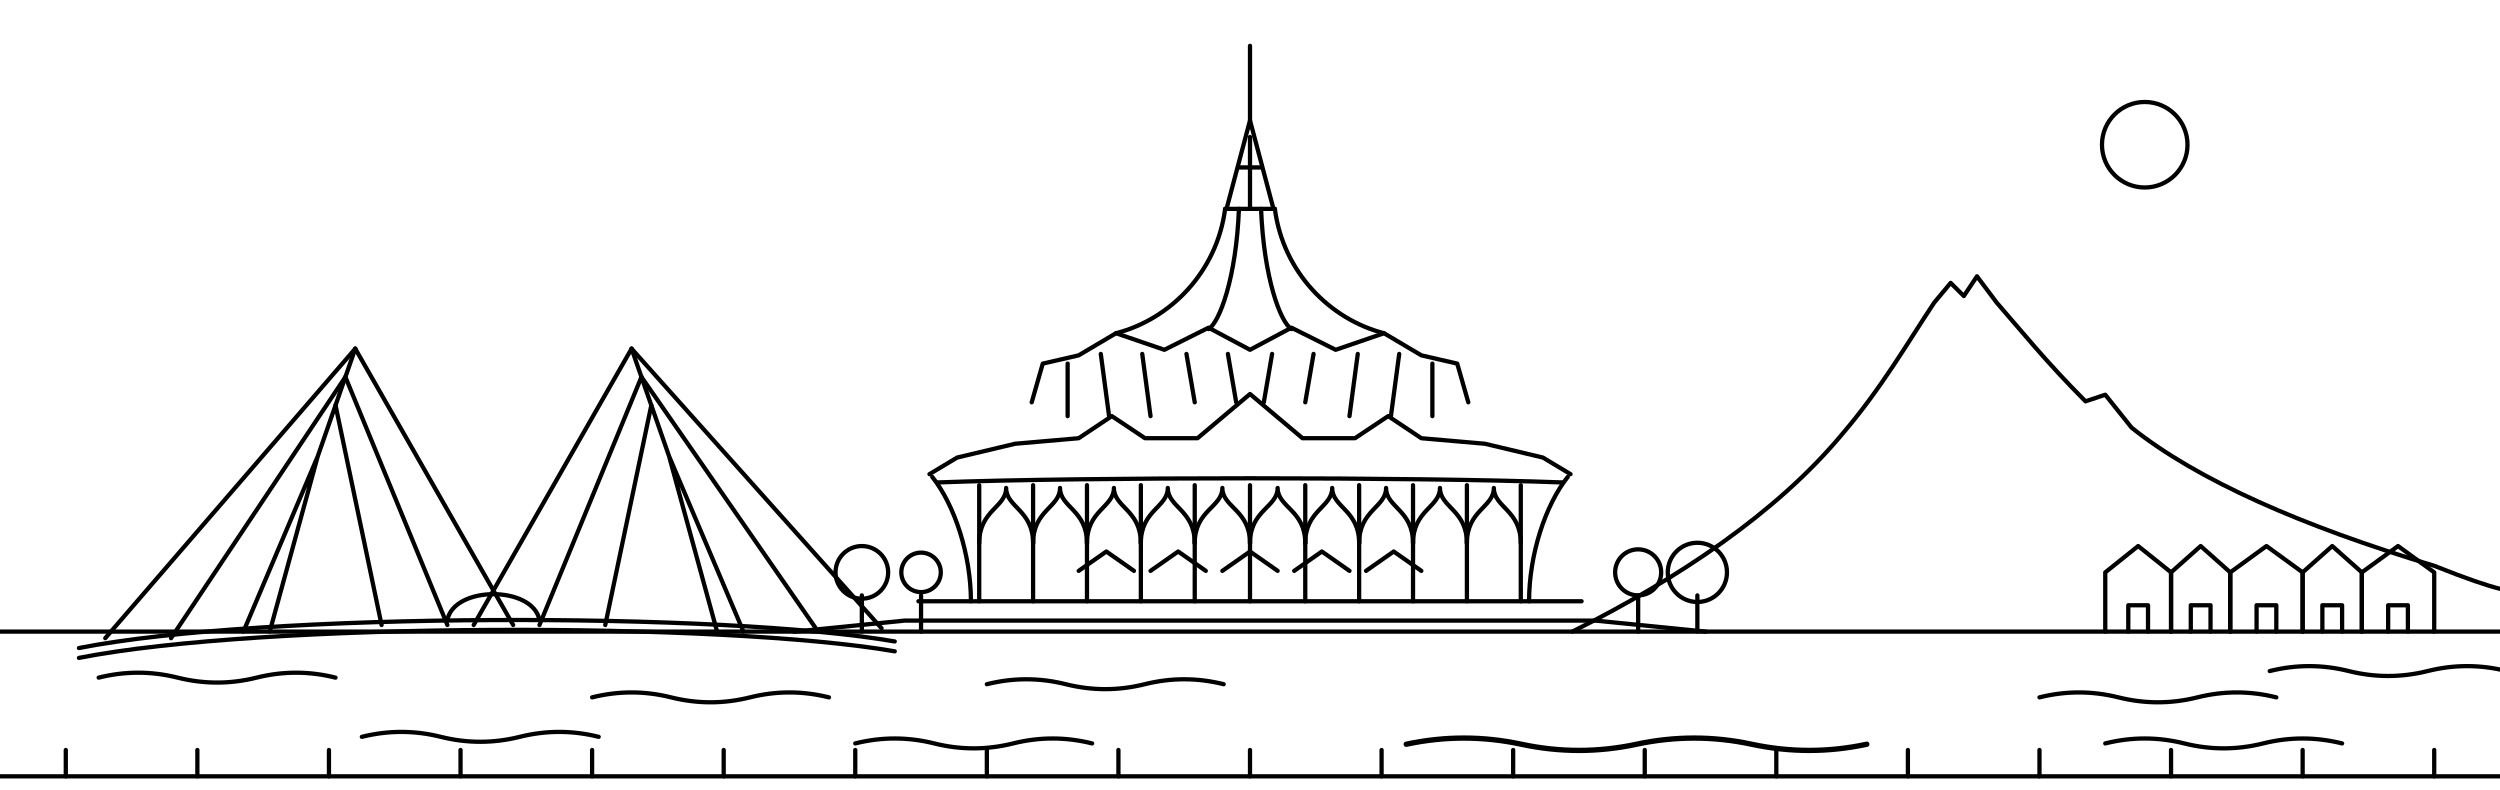
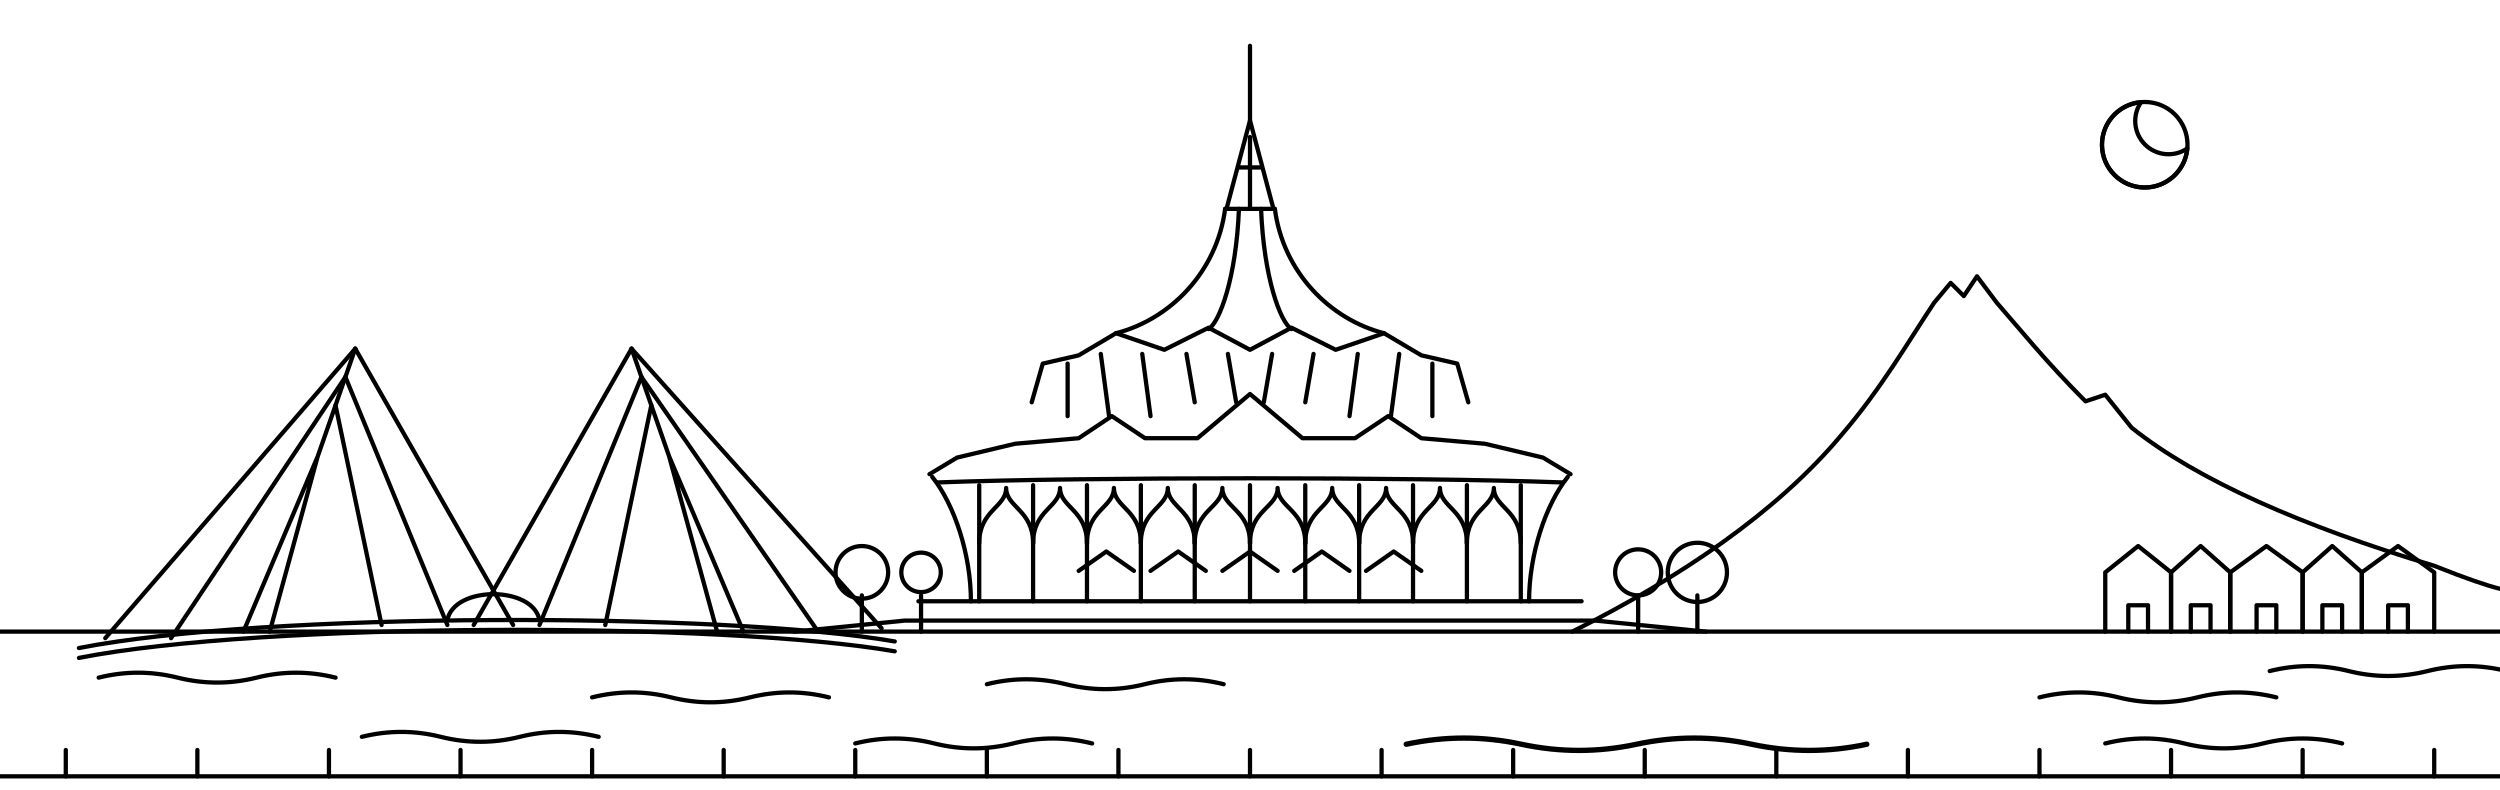
<svg xmlns="http://www.w3.org/2000/svg" class="hero-art" viewBox="0 0 760 240" aria-hidden="true" focusable="false" fill="none" stroke="currentColor" stroke-width="1.3" stroke-linecap="round" stroke-linejoin="round">
  <g class="art-hills">
    <path class="art-peak" d="M478 192 C 510 176, 540 156, 560 132 C 572 118, 580 104, 588 92 L 593 86 L 597 90 L 601 84 L 607 92 C 614 100, 622 110, 634 122 L 640 120 L 648 130 C 668 146, 700 160, 740 172 C 750 176, 756 178, 760 179" />
  </g>
  <g class="art-bridge">
    <path d="M24 197 C 80 186, 220 186, 272 195" />
    <path d="M24 200 C 80 189, 220 189, 272 198" />
    <path d="M136 188.5 C 138 178, 162 178, 164 188.5" />
    <path class="art-mast" d="M74 192 L96.6 138.7 L82 192 M96.6 138.7 L108 106" />
    <path class="art-mast" d="M218 192 L203.4 138.7 L226 192 M203.4 138.7 L192 106" />
    <g class="art-cables">
      <line x1="102.0" y1="123.2" x2="116.0" y2="190" />
      <line x1="105.0" y1="114.6" x2="136.0" y2="190" />
      <line x1="108.0" y1="106.0" x2="156.0" y2="190" />
      <line x1="105.0" y1="114.6" x2="52.0" y2="194" />
      <line x1="108.0" y1="106.0" x2="32.0" y2="194" />
      <line x1="198.0" y1="123.2" x2="184.0" y2="190" />
      <line x1="195.0" y1="114.6" x2="164.0" y2="190" />
      <line x1="192.0" y1="106.0" x2="144.0" y2="190" />
      <line x1="195.0" y1="114.6" x2="248.0" y2="191" />
      <line x1="192.0" y1="106.0" x2="268.0" y2="191" />
    </g>
  </g>
  <g class="dun" transform="translate(380.0 0.5) scale(0.42)" vector-effect="non-scaling-stroke">
    <path d="M0 32 L0 86" vector-effect="non-scaling-stroke" />
    <path d="M-17 150 L0 86 L17 150" vector-effect="non-scaling-stroke" />
    <path d="M-18 150 L18 150" vector-effect="non-scaling-stroke" />
    <path d="M0 98 L0 150 M-8 120 L8 120" vector-effect="non-scaling-stroke" />
    <path d="M-18 150 C -24 196, -58 230, -97 240" vector-effect="non-scaling-stroke" />
    <path d="M18 150 C 24 196, 58 230, 97 240" vector-effect="non-scaling-stroke" />
    <path d="M-8 150 C -10 200, -22 232, -30 237 M8 150 C 10 200, 22 232, 30 237" vector-effect="non-scaling-stroke" />
    <path d="M-158.0 290.0 L-150.0 262.0 L-124.0 256.0 L-97.0 240.0 L-62.0 252.0 L-30.0 236.0 L0.0 252.0 L0.0 252.0 L30.0 236.0 L62.0 252.0 L97.0 240.0 L124.0 256.0 L150.0 262.0 L158.0 290.0" vector-effect="non-scaling-stroke" />
    <path d="M-16 255 L-10 290" vector-effect="non-scaling-stroke" />
    <path d="M16 255 L10 290" vector-effect="non-scaling-stroke" />
    <path d="M-46 255 L-40 290" vector-effect="non-scaling-stroke" />
    <path d="M46 255 L40 290" vector-effect="non-scaling-stroke" />
    <path d="M-78 255 L-72 300" vector-effect="non-scaling-stroke" />
    <path d="M78 255 L72 300" vector-effect="non-scaling-stroke" />
    <path d="M-108 255 L-102 300" vector-effect="non-scaling-stroke" />
    <path d="M108 255 L102 300" vector-effect="non-scaling-stroke" />
    <path d="M-132 262 L-132 300" vector-effect="non-scaling-stroke" />
    <path d="M132 262 L132 300" vector-effect="non-scaling-stroke" />
    <path d="M-232.0 342.0 L-212.0 330.0 L-170.0 320.0 L-124.0 316.0 L-100.0 300.0 L-76.0 316.0 L-38.0 316.0 L0.0 284.0 L0.0 284.0 L38.0 316.0 L76.0 316.0 L100.0 300.0 L124.0 316.0 L170.0 320.0 L212.0 330.0 L232.0 342.0" vector-effect="non-scaling-stroke" />
    <path d="M-226 348 C -120 344, 120 344, 226 348" vector-effect="non-scaling-stroke" />
    <path d="M-196 392 C -196 368, -176.5 366, -176.5 352 C -176.5 366, -157 368, -157 392" vector-effect="non-scaling-stroke" />
    <path d="M-157 392 C -157 368, -137.5 366, -137.5 352 C -137.5 366, -118 368, -118 392" vector-effect="non-scaling-stroke" />
    <path d="M-118 392 C -118 368, -98.5 366, -98.5 352 C -98.5 366, -79 368, -79 392" vector-effect="non-scaling-stroke" />
    <path d="M-79 392 C -79 368, -59.5 366, -59.5 352 C -59.5 366, -40 368, -40 392" vector-effect="non-scaling-stroke" />
    <path d="M-40 392 C -40 368, -20.0 366, -20.0 352 C -20.0 366, 0 368, 0 392" vector-effect="non-scaling-stroke" />
    <path d="M0 392 C 0 368, 20.0 366, 20.0 352 C 20.0 366, 40 368, 40 392" vector-effect="non-scaling-stroke" />
    <path d="M40 392 C 40 368, 59.5 366, 59.5 352 C 59.5 366, 79 368, 79 392" vector-effect="non-scaling-stroke" />
    <path d="M79 392 C 79 368, 98.5 366, 98.5 352 C 98.5 366, 118 368, 118 392" vector-effect="non-scaling-stroke" />
    <path d="M118 392 C 118 368, 137.5 366, 137.5 352 C 137.5 366, 157 368, 157 392" vector-effect="non-scaling-stroke" />
    <path d="M157 392 C 157 368, 176.5 366, 176.5 352 C 176.5 366, 196 368, 196 392" vector-effect="non-scaling-stroke" />
    <path d="M-196 350 L-196 434" vector-effect="non-scaling-stroke" />
    <path d="M-157 350 L-157 434" vector-effect="non-scaling-stroke" />
    <path d="M-118 350 L-118 434" vector-effect="non-scaling-stroke" />
    <path d="M-79 350 L-79 434" vector-effect="non-scaling-stroke" />
    <path d="M-40 350 L-40 434" vector-effect="non-scaling-stroke" />
    <path d="M0 350 L0 434" vector-effect="non-scaling-stroke" />
    <path d="M40 350 L40 434" vector-effect="non-scaling-stroke" />
    <path d="M79 350 L79 434" vector-effect="non-scaling-stroke" />
    <path d="M118 350 L118 434" vector-effect="non-scaling-stroke" />
    <path d="M157 350 L157 434" vector-effect="non-scaling-stroke" />
    <path d="M196 350 L196 434" vector-effect="non-scaling-stroke" />
    <path d="M-230 344 C -214 364, -202 400, -202 434" vector-effect="non-scaling-stroke" />
    <path d="M230 344 C 214 364, 202 400, 202 434" vector-effect="non-scaling-stroke" />
    <path d="M-124 412 L-104 398 L-84 412" vector-effect="non-scaling-stroke" />
    <path d="M-72 412 L-52 398 L-32 412" vector-effect="non-scaling-stroke" />
    <path d="M-20 412 L0 398 L20 412" vector-effect="non-scaling-stroke" />
    <path d="M32 412 L52 398 L72 412" vector-effect="non-scaling-stroke" />
    <path d="M84 412 L104 398 L124 412" vector-effect="non-scaling-stroke" />
    <path d="M-240 434 L240 434" vector-effect="non-scaling-stroke" />
    <path d="M-330 456 L-250 448 L250 448 L330 456" vector-effect="non-scaling-stroke" />
  </g>
  <g class="art-minor">
    <path d="M262 192 v -11" />
    <circle cx="262" cy="174" r="8" />
    <path d="M280 192 v -11" />
    <circle cx="280" cy="174" r="6" />
    <path d="M498 192 v -11" />
    <circle cx="498" cy="174" r="7" />
    <path d="M516 192 v -11" />
    <circle cx="516" cy="174" r="9" />
    <path d="M640 192 V 174 L 650.0 166 L 660 174 V 192" />
    <path d="M647.0 192 v -8 h 6 v 8" />
    <path d="M660 192 V 174 L 669.0 166 L 678 174 V 192" />
    <path d="M666.0 192 v -8 h 6 v 8" />
    <path d="M678 192 V 174 L 689.0 166 L 700 174 V 192" />
    <path d="M686.0 192 v -8 h 6 v 8" />
    <path d="M700 192 V 174 L 709.0 166 L 718 174 V 192" />
    <path d="M706.0 192 v -8 h 6 v 8" />
    <path d="M718 192 V 174 L 729.0 166 L 740 174 V 192" />
    <path d="M726.0 192 v -8 h 6 v 8" />
  </g>
  <path d="M0 192 L 760 192" />
  <g class="art-river">
    <path d="M30 206 q 12 -3 24 0 t 24 0 t 24 0" />
    <path d="M180 212 q 12 -3 24 0 t 24 0 t 24 0" />
    <path d="M300 208 q 12 -3 24 0 t 24 0 t 24 0" />
    <path d="M620 212 q 12 -3 24 0 t 24 0 t 24 0" />
    <path d="M690 204 q 12 -3 24 0 t 24 0 t 24 0" />
    <path d="M110 224 q 12 -3 24 0 t 24 0 t 24 0" />
    <path d="M260 226 q 12 -3 24 0 t 24 0 t 24 0" />
    <path d="M640 226 q 12 -3 24 0 t 24 0 t 24 0" />
    <g transform="translate(500 210) scale(1.25) translate(-500 -210)">
      <path d="M442 223 q 14 -3 28 0 t 28 0 t 28 0 t 28 0" />
    </g>
  </g>
  <g class="art-prom">
    <path d="M0 236 L 760 236" />
    <path d="M20 236 v -8" />
    <path d="M60 236 v -8" />
    <path d="M100 236 v -8" />
    <path d="M140 236 v -8" />
    <path d="M180 236 v -8" />
    <path d="M220 236 v -8" />
    <path d="M260 236 v -8" />
    <path d="M300 236 v -8" />
    <path d="M340 236 v -8" />
    <path d="M380 236 v -8" />
    <path d="M420 236 v -8" />
    <path d="M460 236 v -8" />
    <path d="M500 236 v -8" />
    <path d="M540 236 v -8" />
    <path d="M580 236 v -8" />
    <path d="M620 236 v -8" />
    <path d="M660 236 v -8" />
    <path d="M700 236 v -8" />
    <path d="M740 236 v -8" />
  </g>
  <circle class="art-sun" cx="652" cy="44" r="13" />
+   <path class="art-moon" d="M 664.95 45.11 A 13 13 0 1 1 650.89 31.05 A 10.11 10.11 0 0 0 664.95 45.11 Z" />
</svg>
